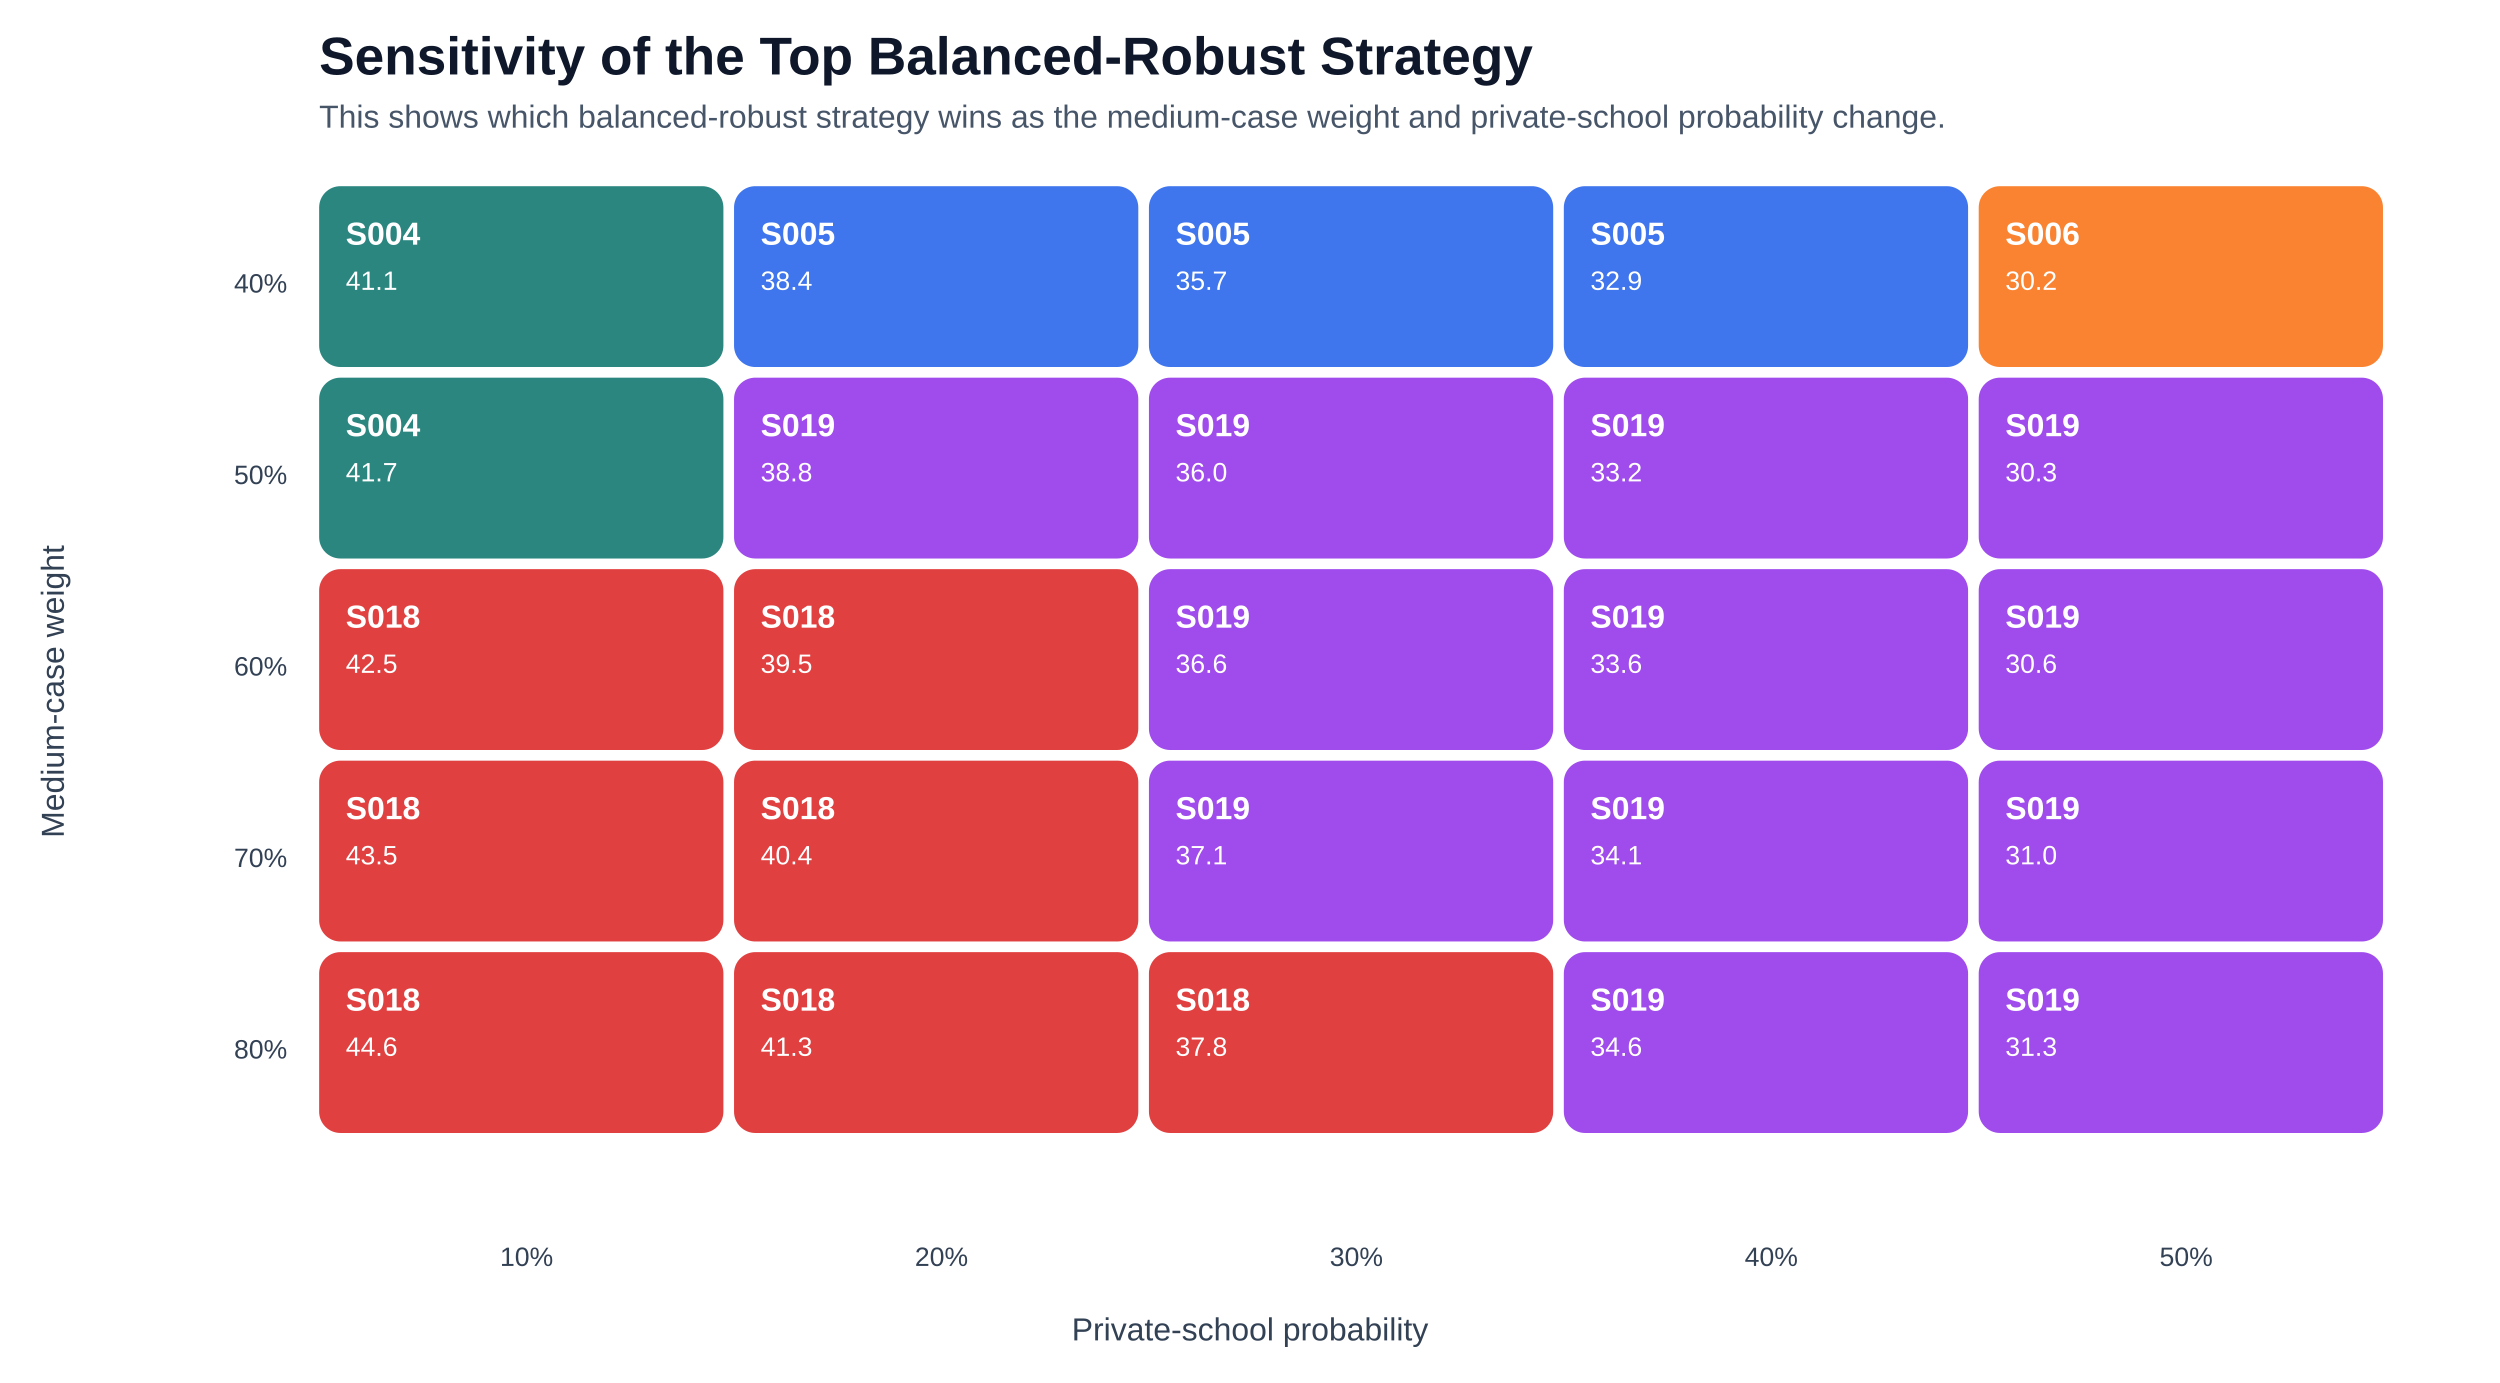
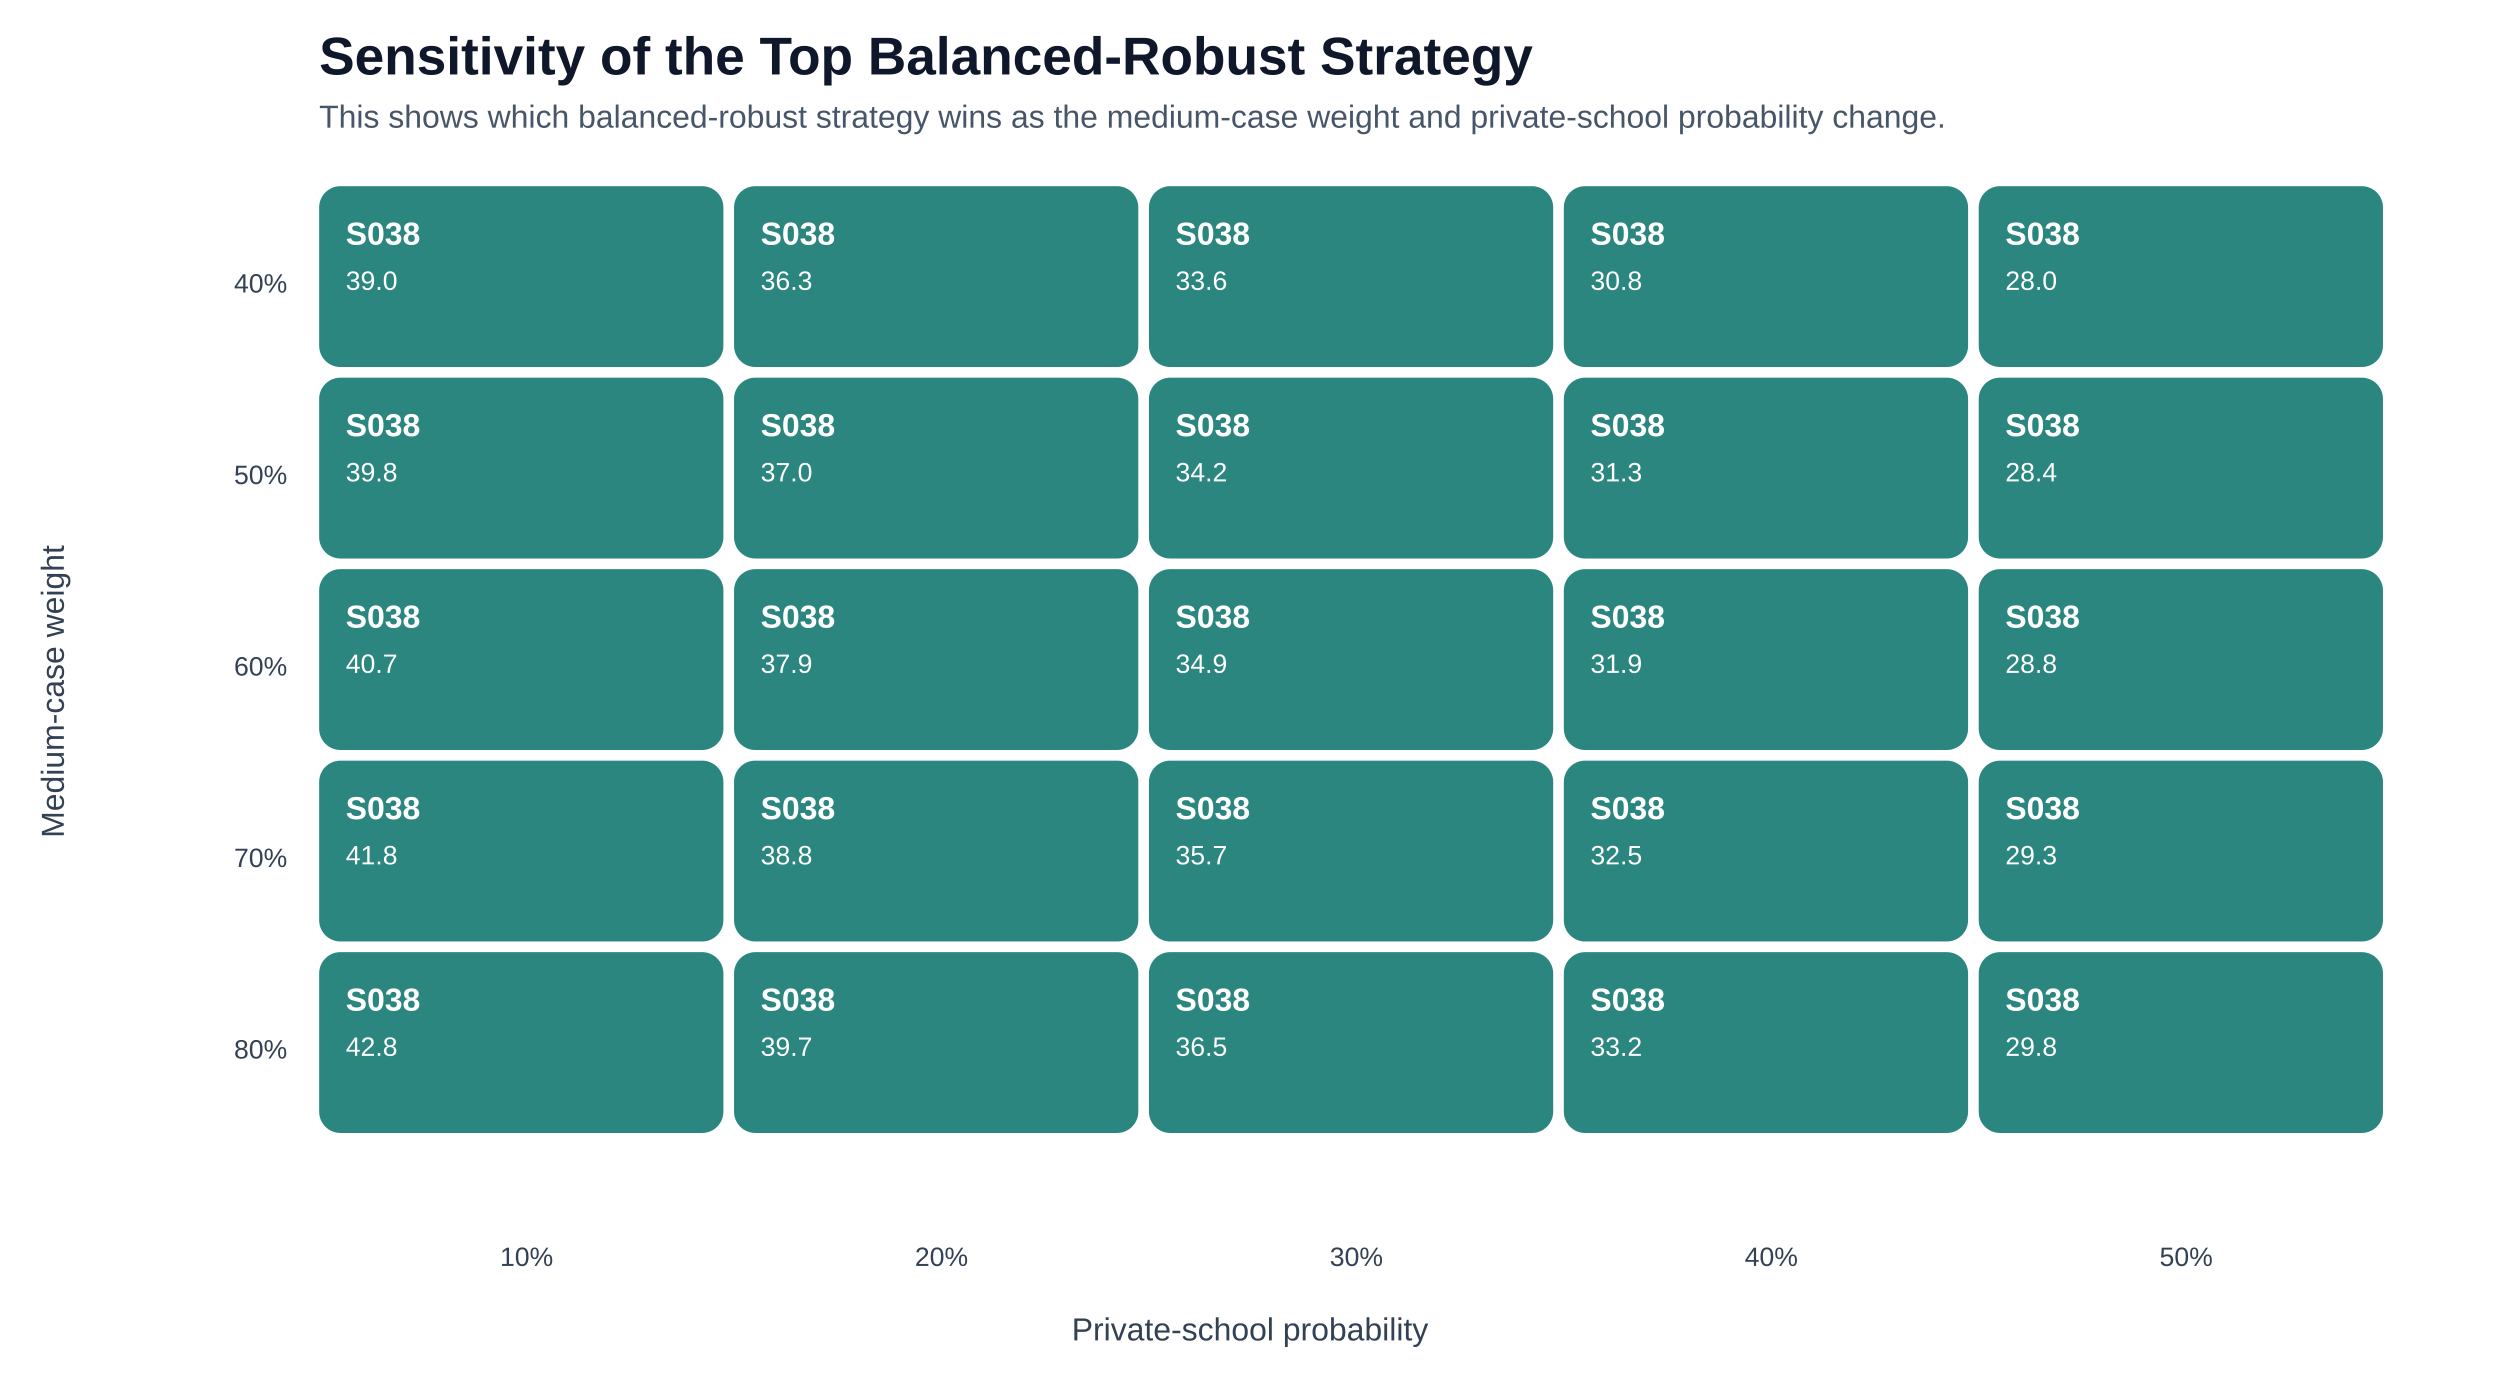
<svg xmlns="http://www.w3.org/2000/svg" width="940" height="520" viewBox="0 0 940 520">
  <rect width="940" height="520" fill="#ffffff" />
  <text x="120" y="28" font-size="20" font-family="Arial, sans-serif" font-weight="700" fill="#0f172a">Sensitivity of the Top Balanced-Robust Strategy</text>
  <text x="120" y="48" font-size="12" font-family="Arial, sans-serif" fill="#475569">This shows which balanced-robust strategy wins as the medium-case weight and private-school probability change.</text>
  <rect x="120" y="70" width="152" height="68" rx="8" fill="#0f766e" opacity="0.88" />
-   <text x="130" y="92" font-size="12" font-family="Arial, sans-serif" font-weight="700" fill="#ffffff">S004</text>
-   <text x="130" y="109" font-size="10" font-family="Arial, sans-serif" fill="#ffffff">41.1</text>
-   <rect x="276" y="70" width="152" height="68" rx="8" fill="#2563eb" opacity="0.88" />
-   <text x="286" y="92" font-size="12" font-family="Arial, sans-serif" font-weight="700" fill="#ffffff">S005</text>
-   <text x="286" y="109" font-size="10" font-family="Arial, sans-serif" fill="#ffffff">38.4</text>
-   <rect x="432" y="70" width="152" height="68" rx="8" fill="#2563eb" opacity="0.88" />
-   <text x="442" y="92" font-size="12" font-family="Arial, sans-serif" font-weight="700" fill="#ffffff">S005</text>
-   <text x="442" y="109" font-size="10" font-family="Arial, sans-serif" fill="#ffffff">35.7</text>
-   <rect x="588" y="70" width="152" height="68" rx="8" fill="#2563eb" opacity="0.88" />
-   <text x="598" y="92" font-size="12" font-family="Arial, sans-serif" font-weight="700" fill="#ffffff">S005</text>
-   <text x="598" y="109" font-size="10" font-family="Arial, sans-serif" fill="#ffffff">32.9</text>
-   <rect x="744" y="70" width="152" height="68" rx="8" fill="#f97316" opacity="0.88" />
-   <text x="754" y="92" font-size="12" font-family="Arial, sans-serif" font-weight="700" fill="#ffffff">S006</text>
-   <text x="754" y="109" font-size="10" font-family="Arial, sans-serif" fill="#ffffff">30.2</text>
+   <text x="130" y="92" font-size="12" font-family="Arial, sans-serif" font-weight="700" fill="#ffffff">S038</text>
+   <text x="130" y="109" font-size="10" font-family="Arial, sans-serif" fill="#ffffff">39.0</text>
+   <rect x="276" y="70" width="152" height="68" rx="8" fill="#0f766e" opacity="0.88" />
+   <text x="286" y="92" font-size="12" font-family="Arial, sans-serif" font-weight="700" fill="#ffffff">S038</text>
+   <text x="286" y="109" font-size="10" font-family="Arial, sans-serif" fill="#ffffff">36.3</text>
+   <rect x="432" y="70" width="152" height="68" rx="8" fill="#0f766e" opacity="0.88" />
+   <text x="442" y="92" font-size="12" font-family="Arial, sans-serif" font-weight="700" fill="#ffffff">S038</text>
+   <text x="442" y="109" font-size="10" font-family="Arial, sans-serif" fill="#ffffff">33.6</text>
+   <rect x="588" y="70" width="152" height="68" rx="8" fill="#0f766e" opacity="0.88" />
+   <text x="598" y="92" font-size="12" font-family="Arial, sans-serif" font-weight="700" fill="#ffffff">S038</text>
+   <text x="598" y="109" font-size="10" font-family="Arial, sans-serif" fill="#ffffff">30.8</text>
+   <rect x="744" y="70" width="152" height="68" rx="8" fill="#0f766e" opacity="0.88" />
+   <text x="754" y="92" font-size="12" font-family="Arial, sans-serif" font-weight="700" fill="#ffffff">S038</text>
+   <text x="754" y="109" font-size="10" font-family="Arial, sans-serif" fill="#ffffff">28.0</text>
  <rect x="120" y="142" width="152" height="68" rx="8" fill="#0f766e" opacity="0.88" />
-   <text x="130" y="164" font-size="12" font-family="Arial, sans-serif" font-weight="700" fill="#ffffff">S004</text>
-   <text x="130" y="181" font-size="10" font-family="Arial, sans-serif" fill="#ffffff">41.7</text>
-   <rect x="276" y="142" width="152" height="68" rx="8" fill="#9333ea" opacity="0.88" />
-   <text x="286" y="164" font-size="12" font-family="Arial, sans-serif" font-weight="700" fill="#ffffff">S019</text>
-   <text x="286" y="181" font-size="10" font-family="Arial, sans-serif" fill="#ffffff">38.8</text>
-   <rect x="432" y="142" width="152" height="68" rx="8" fill="#9333ea" opacity="0.88" />
-   <text x="442" y="164" font-size="12" font-family="Arial, sans-serif" font-weight="700" fill="#ffffff">S019</text>
-   <text x="442" y="181" font-size="10" font-family="Arial, sans-serif" fill="#ffffff">36.0</text>
-   <rect x="588" y="142" width="152" height="68" rx="8" fill="#9333ea" opacity="0.88" />
-   <text x="598" y="164" font-size="12" font-family="Arial, sans-serif" font-weight="700" fill="#ffffff">S019</text>
-   <text x="598" y="181" font-size="10" font-family="Arial, sans-serif" fill="#ffffff">33.2</text>
-   <rect x="744" y="142" width="152" height="68" rx="8" fill="#9333ea" opacity="0.88" />
-   <text x="754" y="164" font-size="12" font-family="Arial, sans-serif" font-weight="700" fill="#ffffff">S019</text>
-   <text x="754" y="181" font-size="10" font-family="Arial, sans-serif" fill="#ffffff">30.3</text>
-   <rect x="120" y="214" width="152" height="68" rx="8" fill="#dc2626" opacity="0.88" />
-   <text x="130" y="236" font-size="12" font-family="Arial, sans-serif" font-weight="700" fill="#ffffff">S018</text>
-   <text x="130" y="253" font-size="10" font-family="Arial, sans-serif" fill="#ffffff">42.5</text>
-   <rect x="276" y="214" width="152" height="68" rx="8" fill="#dc2626" opacity="0.88" />
-   <text x="286" y="236" font-size="12" font-family="Arial, sans-serif" font-weight="700" fill="#ffffff">S018</text>
-   <text x="286" y="253" font-size="10" font-family="Arial, sans-serif" fill="#ffffff">39.5</text>
-   <rect x="432" y="214" width="152" height="68" rx="8" fill="#9333ea" opacity="0.88" />
-   <text x="442" y="236" font-size="12" font-family="Arial, sans-serif" font-weight="700" fill="#ffffff">S019</text>
-   <text x="442" y="253" font-size="10" font-family="Arial, sans-serif" fill="#ffffff">36.6</text>
-   <rect x="588" y="214" width="152" height="68" rx="8" fill="#9333ea" opacity="0.88" />
-   <text x="598" y="236" font-size="12" font-family="Arial, sans-serif" font-weight="700" fill="#ffffff">S019</text>
-   <text x="598" y="253" font-size="10" font-family="Arial, sans-serif" fill="#ffffff">33.6</text>
-   <rect x="744" y="214" width="152" height="68" rx="8" fill="#9333ea" opacity="0.88" />
-   <text x="754" y="236" font-size="12" font-family="Arial, sans-serif" font-weight="700" fill="#ffffff">S019</text>
-   <text x="754" y="253" font-size="10" font-family="Arial, sans-serif" fill="#ffffff">30.6</text>
-   <rect x="120" y="286" width="152" height="68" rx="8" fill="#dc2626" opacity="0.88" />
-   <text x="130" y="308" font-size="12" font-family="Arial, sans-serif" font-weight="700" fill="#ffffff">S018</text>
-   <text x="130" y="325" font-size="10" font-family="Arial, sans-serif" fill="#ffffff">43.5</text>
-   <rect x="276" y="286" width="152" height="68" rx="8" fill="#dc2626" opacity="0.88" />
-   <text x="286" y="308" font-size="12" font-family="Arial, sans-serif" font-weight="700" fill="#ffffff">S018</text>
-   <text x="286" y="325" font-size="10" font-family="Arial, sans-serif" fill="#ffffff">40.4</text>
-   <rect x="432" y="286" width="152" height="68" rx="8" fill="#9333ea" opacity="0.88" />
-   <text x="442" y="308" font-size="12" font-family="Arial, sans-serif" font-weight="700" fill="#ffffff">S019</text>
-   <text x="442" y="325" font-size="10" font-family="Arial, sans-serif" fill="#ffffff">37.1</text>
-   <rect x="588" y="286" width="152" height="68" rx="8" fill="#9333ea" opacity="0.88" />
-   <text x="598" y="308" font-size="12" font-family="Arial, sans-serif" font-weight="700" fill="#ffffff">S019</text>
-   <text x="598" y="325" font-size="10" font-family="Arial, sans-serif" fill="#ffffff">34.1</text>
-   <rect x="744" y="286" width="152" height="68" rx="8" fill="#9333ea" opacity="0.88" />
-   <text x="754" y="308" font-size="12" font-family="Arial, sans-serif" font-weight="700" fill="#ffffff">S019</text>
-   <text x="754" y="325" font-size="10" font-family="Arial, sans-serif" fill="#ffffff">31.0</text>
-   <rect x="120" y="358" width="152" height="68" rx="8" fill="#dc2626" opacity="0.88" />
-   <text x="130" y="380" font-size="12" font-family="Arial, sans-serif" font-weight="700" fill="#ffffff">S018</text>
-   <text x="130" y="397" font-size="10" font-family="Arial, sans-serif" fill="#ffffff">44.6</text>
-   <rect x="276" y="358" width="152" height="68" rx="8" fill="#dc2626" opacity="0.88" />
-   <text x="286" y="380" font-size="12" font-family="Arial, sans-serif" font-weight="700" fill="#ffffff">S018</text>
-   <text x="286" y="397" font-size="10" font-family="Arial, sans-serif" fill="#ffffff">41.3</text>
-   <rect x="432" y="358" width="152" height="68" rx="8" fill="#dc2626" opacity="0.88" />
-   <text x="442" y="380" font-size="12" font-family="Arial, sans-serif" font-weight="700" fill="#ffffff">S018</text>
-   <text x="442" y="397" font-size="10" font-family="Arial, sans-serif" fill="#ffffff">37.8</text>
-   <rect x="588" y="358" width="152" height="68" rx="8" fill="#9333ea" opacity="0.88" />
-   <text x="598" y="380" font-size="12" font-family="Arial, sans-serif" font-weight="700" fill="#ffffff">S019</text>
-   <text x="598" y="397" font-size="10" font-family="Arial, sans-serif" fill="#ffffff">34.6</text>
-   <rect x="744" y="358" width="152" height="68" rx="8" fill="#9333ea" opacity="0.88" />
-   <text x="754" y="380" font-size="12" font-family="Arial, sans-serif" font-weight="700" fill="#ffffff">S019</text>
-   <text x="754" y="397" font-size="10" font-family="Arial, sans-serif" fill="#ffffff">31.3</text>
+   <text x="130" y="164" font-size="12" font-family="Arial, sans-serif" font-weight="700" fill="#ffffff">S038</text>
+   <text x="130" y="181" font-size="10" font-family="Arial, sans-serif" fill="#ffffff">39.8</text>
+   <rect x="276" y="142" width="152" height="68" rx="8" fill="#0f766e" opacity="0.88" />
+   <text x="286" y="164" font-size="12" font-family="Arial, sans-serif" font-weight="700" fill="#ffffff">S038</text>
+   <text x="286" y="181" font-size="10" font-family="Arial, sans-serif" fill="#ffffff">37.0</text>
+   <rect x="432" y="142" width="152" height="68" rx="8" fill="#0f766e" opacity="0.88" />
+   <text x="442" y="164" font-size="12" font-family="Arial, sans-serif" font-weight="700" fill="#ffffff">S038</text>
+   <text x="442" y="181" font-size="10" font-family="Arial, sans-serif" fill="#ffffff">34.2</text>
+   <rect x="588" y="142" width="152" height="68" rx="8" fill="#0f766e" opacity="0.88" />
+   <text x="598" y="164" font-size="12" font-family="Arial, sans-serif" font-weight="700" fill="#ffffff">S038</text>
+   <text x="598" y="181" font-size="10" font-family="Arial, sans-serif" fill="#ffffff">31.3</text>
+   <rect x="744" y="142" width="152" height="68" rx="8" fill="#0f766e" opacity="0.88" />
+   <text x="754" y="164" font-size="12" font-family="Arial, sans-serif" font-weight="700" fill="#ffffff">S038</text>
+   <text x="754" y="181" font-size="10" font-family="Arial, sans-serif" fill="#ffffff">28.4</text>
+   <rect x="120" y="214" width="152" height="68" rx="8" fill="#0f766e" opacity="0.88" />
+   <text x="130" y="236" font-size="12" font-family="Arial, sans-serif" font-weight="700" fill="#ffffff">S038</text>
+   <text x="130" y="253" font-size="10" font-family="Arial, sans-serif" fill="#ffffff">40.7</text>
+   <rect x="276" y="214" width="152" height="68" rx="8" fill="#0f766e" opacity="0.88" />
+   <text x="286" y="236" font-size="12" font-family="Arial, sans-serif" font-weight="700" fill="#ffffff">S038</text>
+   <text x="286" y="253" font-size="10" font-family="Arial, sans-serif" fill="#ffffff">37.9</text>
+   <rect x="432" y="214" width="152" height="68" rx="8" fill="#0f766e" opacity="0.88" />
+   <text x="442" y="236" font-size="12" font-family="Arial, sans-serif" font-weight="700" fill="#ffffff">S038</text>
+   <text x="442" y="253" font-size="10" font-family="Arial, sans-serif" fill="#ffffff">34.9</text>
+   <rect x="588" y="214" width="152" height="68" rx="8" fill="#0f766e" opacity="0.88" />
+   <text x="598" y="236" font-size="12" font-family="Arial, sans-serif" font-weight="700" fill="#ffffff">S038</text>
+   <text x="598" y="253" font-size="10" font-family="Arial, sans-serif" fill="#ffffff">31.9</text>
+   <rect x="744" y="214" width="152" height="68" rx="8" fill="#0f766e" opacity="0.88" />
+   <text x="754" y="236" font-size="12" font-family="Arial, sans-serif" font-weight="700" fill="#ffffff">S038</text>
+   <text x="754" y="253" font-size="10" font-family="Arial, sans-serif" fill="#ffffff">28.8</text>
+   <rect x="120" y="286" width="152" height="68" rx="8" fill="#0f766e" opacity="0.88" />
+   <text x="130" y="308" font-size="12" font-family="Arial, sans-serif" font-weight="700" fill="#ffffff">S038</text>
+   <text x="130" y="325" font-size="10" font-family="Arial, sans-serif" fill="#ffffff">41.8</text>
+   <rect x="276" y="286" width="152" height="68" rx="8" fill="#0f766e" opacity="0.88" />
+   <text x="286" y="308" font-size="12" font-family="Arial, sans-serif" font-weight="700" fill="#ffffff">S038</text>
+   <text x="286" y="325" font-size="10" font-family="Arial, sans-serif" fill="#ffffff">38.8</text>
+   <rect x="432" y="286" width="152" height="68" rx="8" fill="#0f766e" opacity="0.88" />
+   <text x="442" y="308" font-size="12" font-family="Arial, sans-serif" font-weight="700" fill="#ffffff">S038</text>
+   <text x="442" y="325" font-size="10" font-family="Arial, sans-serif" fill="#ffffff">35.7</text>
+   <rect x="588" y="286" width="152" height="68" rx="8" fill="#0f766e" opacity="0.88" />
+   <text x="598" y="308" font-size="12" font-family="Arial, sans-serif" font-weight="700" fill="#ffffff">S038</text>
+   <text x="598" y="325" font-size="10" font-family="Arial, sans-serif" fill="#ffffff">32.5</text>
+   <rect x="744" y="286" width="152" height="68" rx="8" fill="#0f766e" opacity="0.88" />
+   <text x="754" y="308" font-size="12" font-family="Arial, sans-serif" font-weight="700" fill="#ffffff">S038</text>
+   <text x="754" y="325" font-size="10" font-family="Arial, sans-serif" fill="#ffffff">29.3</text>
+   <rect x="120" y="358" width="152" height="68" rx="8" fill="#0f766e" opacity="0.88" />
+   <text x="130" y="380" font-size="12" font-family="Arial, sans-serif" font-weight="700" fill="#ffffff">S038</text>
+   <text x="130" y="397" font-size="10" font-family="Arial, sans-serif" fill="#ffffff">42.8</text>
+   <rect x="276" y="358" width="152" height="68" rx="8" fill="#0f766e" opacity="0.88" />
+   <text x="286" y="380" font-size="12" font-family="Arial, sans-serif" font-weight="700" fill="#ffffff">S038</text>
+   <text x="286" y="397" font-size="10" font-family="Arial, sans-serif" fill="#ffffff">39.7</text>
+   <rect x="432" y="358" width="152" height="68" rx="8" fill="#0f766e" opacity="0.88" />
+   <text x="442" y="380" font-size="12" font-family="Arial, sans-serif" font-weight="700" fill="#ffffff">S038</text>
+   <text x="442" y="397" font-size="10" font-family="Arial, sans-serif" fill="#ffffff">36.5</text>
+   <rect x="588" y="358" width="152" height="68" rx="8" fill="#0f766e" opacity="0.88" />
+   <text x="598" y="380" font-size="12" font-family="Arial, sans-serif" font-weight="700" fill="#ffffff">S038</text>
+   <text x="598" y="397" font-size="10" font-family="Arial, sans-serif" fill="#ffffff">33.2</text>
+   <rect x="744" y="358" width="152" height="68" rx="8" fill="#0f766e" opacity="0.88" />
+   <text x="754" y="380" font-size="12" font-family="Arial, sans-serif" font-weight="700" fill="#ffffff">S038</text>
+   <text x="754" y="397" font-size="10" font-family="Arial, sans-serif" fill="#ffffff">29.8</text>
  <text x="198" y="476" text-anchor="middle" font-size="10" font-family="Arial, sans-serif" fill="#334155">10%</text>
  <text x="354" y="476" text-anchor="middle" font-size="10" font-family="Arial, sans-serif" fill="#334155">20%</text>
  <text x="510" y="476" text-anchor="middle" font-size="10" font-family="Arial, sans-serif" fill="#334155">30%</text>
  <text x="666" y="476" text-anchor="middle" font-size="10" font-family="Arial, sans-serif" fill="#334155">40%</text>
  <text x="822" y="476" text-anchor="middle" font-size="10" font-family="Arial, sans-serif" fill="#334155">50%</text>
  <text x="108" y="110" text-anchor="end" font-size="10" font-family="Arial, sans-serif" fill="#334155">40%</text>
  <text x="108" y="182" text-anchor="end" font-size="10" font-family="Arial, sans-serif" fill="#334155">50%</text>
  <text x="108" y="254" text-anchor="end" font-size="10" font-family="Arial, sans-serif" fill="#334155">60%</text>
  <text x="108" y="326" text-anchor="end" font-size="10" font-family="Arial, sans-serif" fill="#334155">70%</text>
  <text x="108" y="398" text-anchor="end" font-size="10" font-family="Arial, sans-serif" fill="#334155">80%</text>
  <text x="470" y="504" text-anchor="middle" font-size="12" font-family="Arial, sans-serif" fill="#334155">Private-school probability</text>
  <text x="24" y="260" transform="rotate(-90 24 260)" text-anchor="middle" font-size="12" font-family="Arial, sans-serif" fill="#334155">Medium-case weight</text>
</svg>
